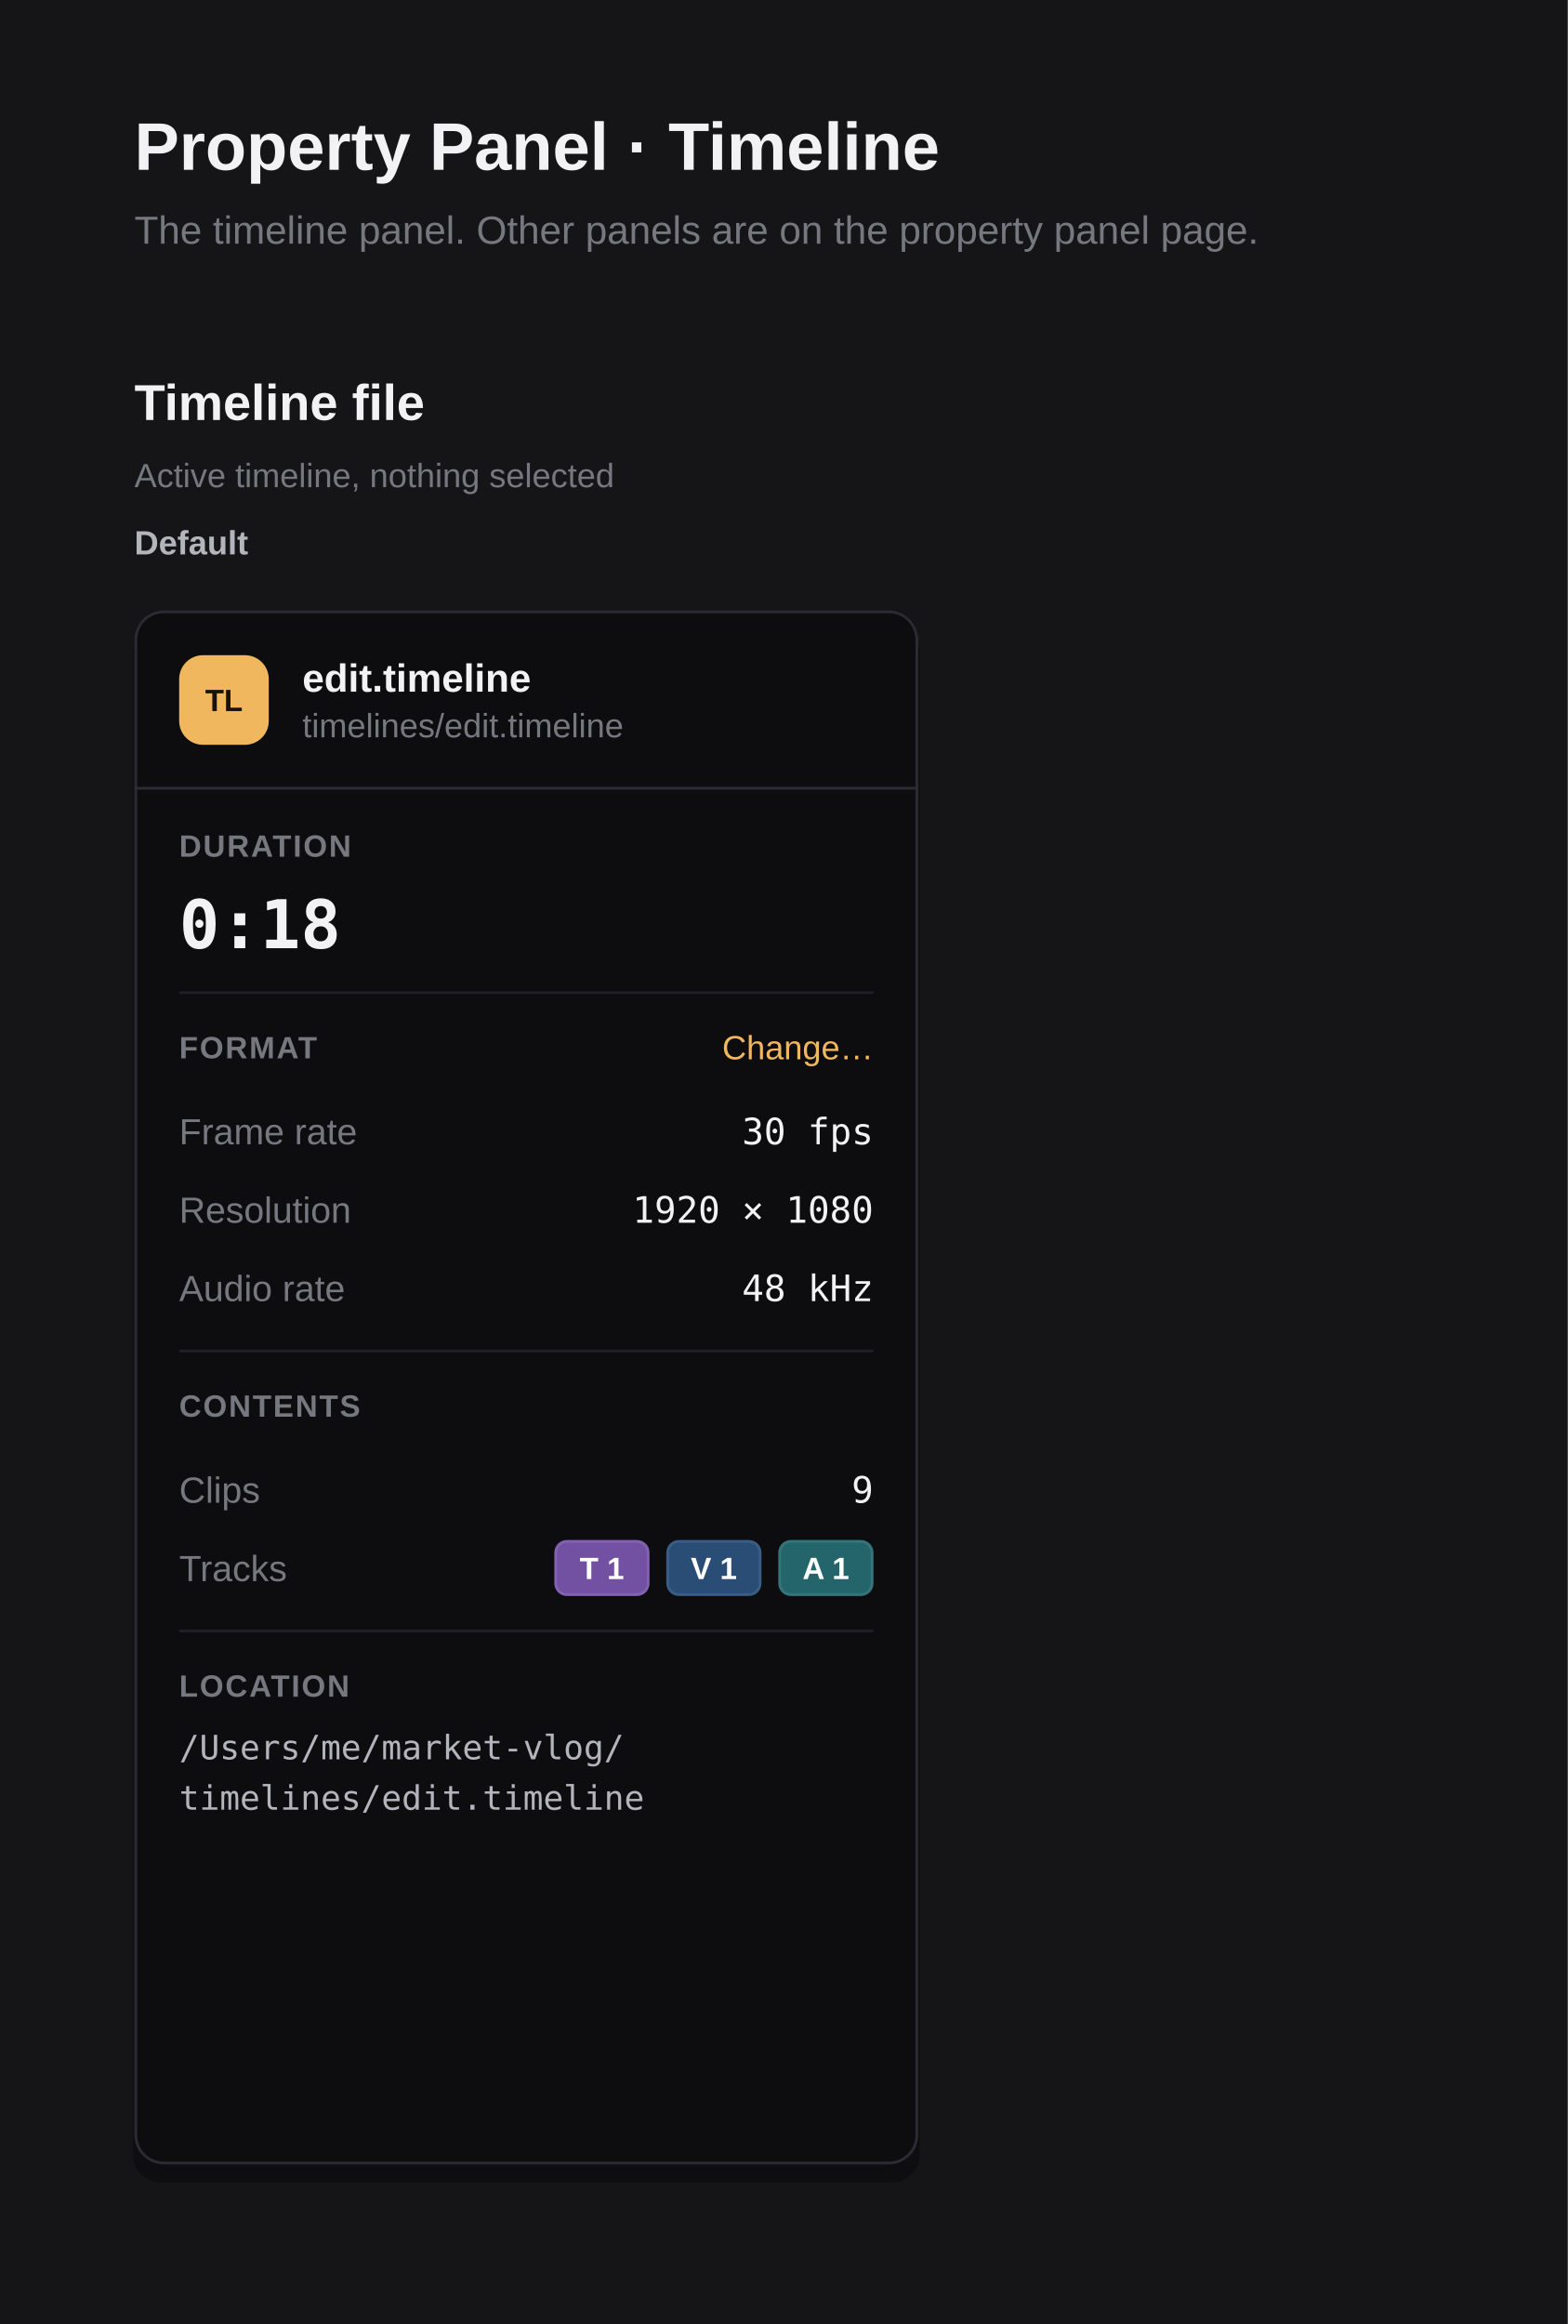
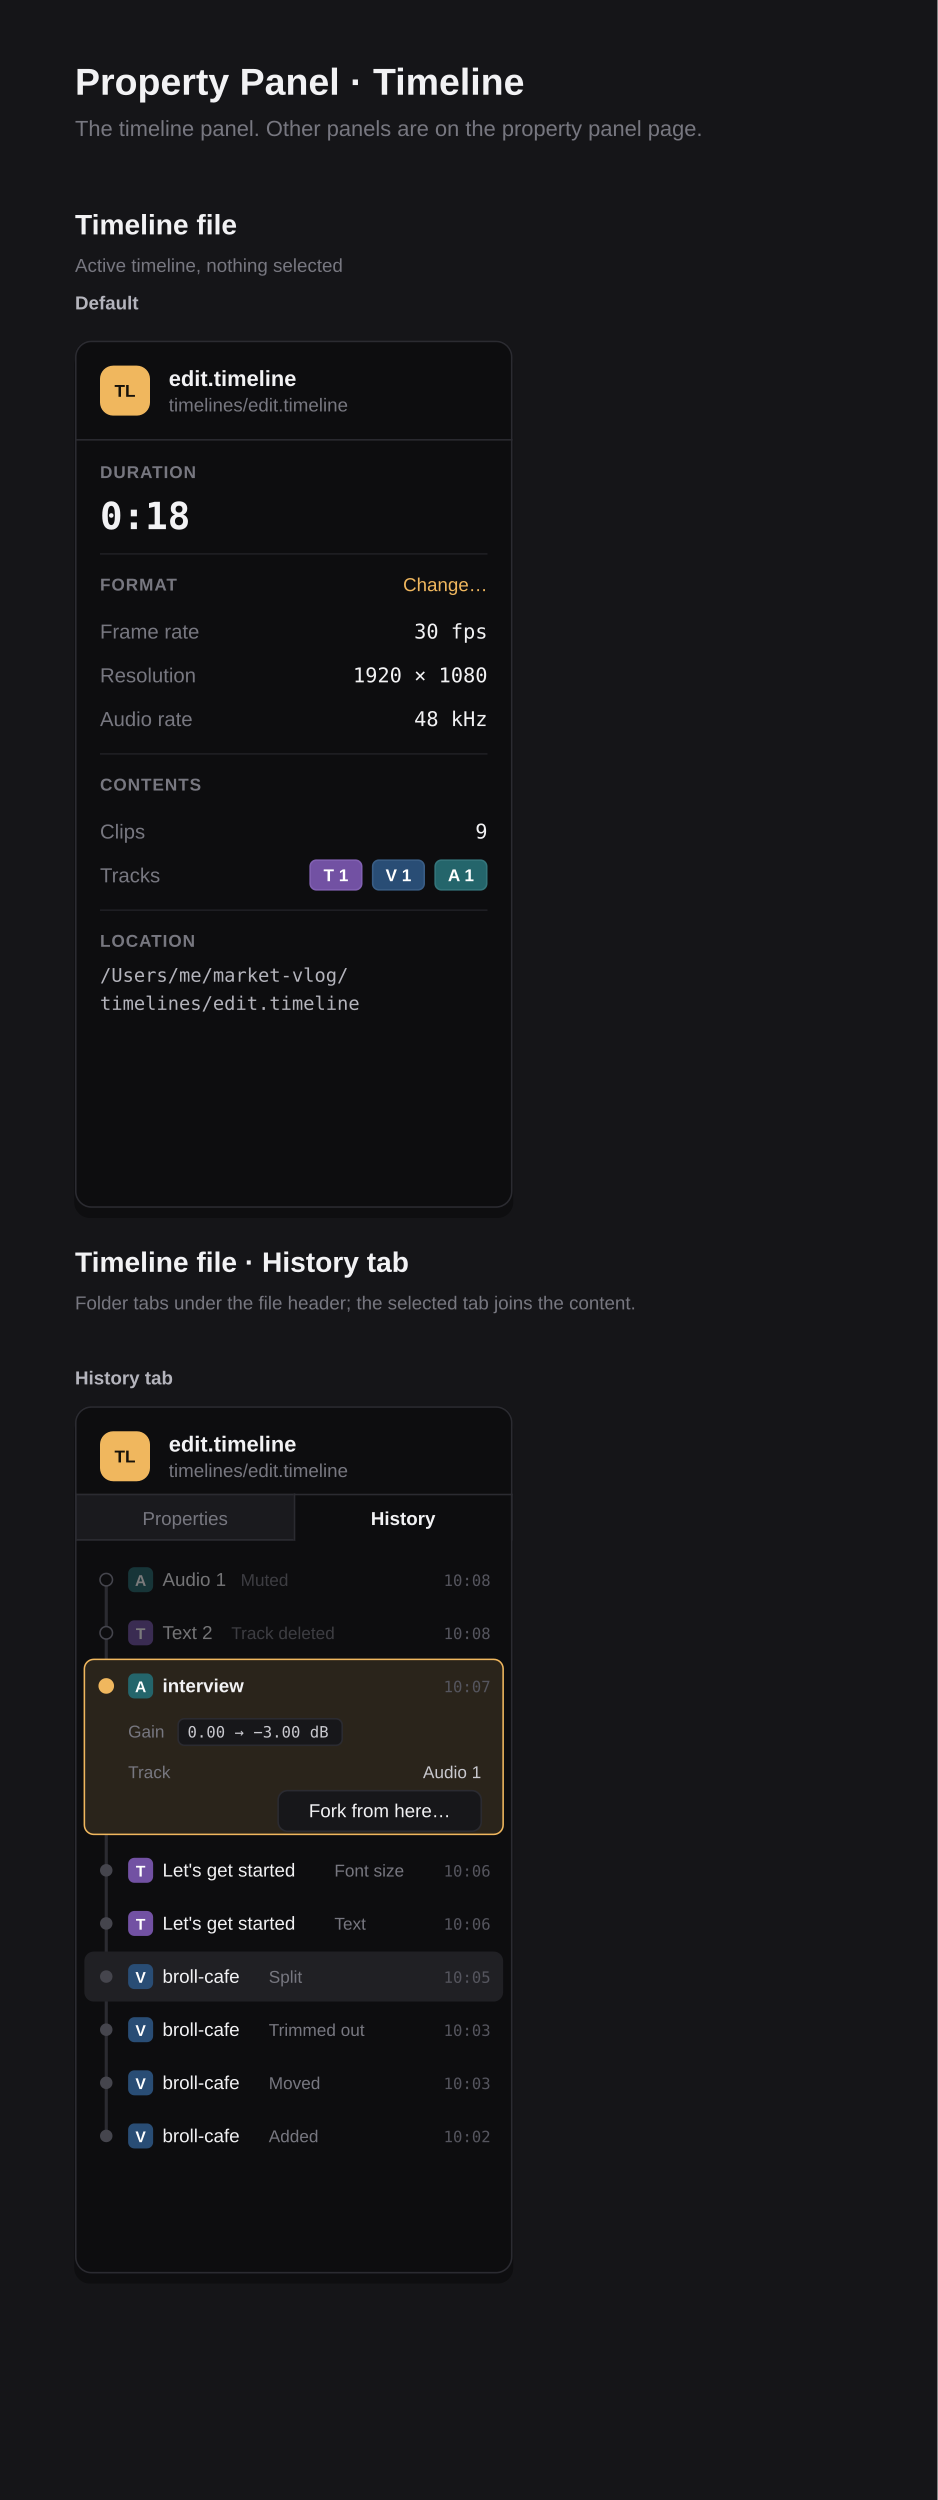
- <svg xmlns="http://www.w3.org/2000/svg" width="560" height="830" viewBox="0 0 560 830">
+ <svg xmlns="http://www.w3.org/2000/svg" width="600" height="1600" viewBox="0 0 600 1600">
  <style>.s{font-family:-apple-system,BlinkMacSystemFont,"SF Pro Text","Helvetica Neue",Arial,sans-serif}.m{font-family:"SF Mono",Menlo,Monaco,Consolas,monospace}</style>
  <defs>
    <clipPath id="c7">
      <rect x="1008" y="198" width="280" height="555" rx="10" />
    </clipPath>
    <clipPath id="c8">
      <rect x="1008" y="198" width="280" height="555" rx="0" />
    </clipPath>
  </defs>
-   <rect x="0" y="0" width="560" height="830" fill="#151518" />
+   <rect x="0" y="0" width="600" height="1600" fill="#151518" />
  <text class="s" x="48" y="60.64" font-size="24" fill="#f2f2f4" font-weight="700">Property Panel · Timeline</text>
  <text class="s" x="48" y="87.04" font-size="14" fill="#777780">The timeline panel. Other panels are on the property panel page.</text>
  <g transform="translate(0 -2082)">
    <g id="row-timeline-file">
      <text class="s" x="48" y="2232" font-size="18" fill="#f2f2f4" font-weight="600">Timeline file</text>
      <text class="s" x="48" y="2256" font-size="12" fill="#777780" font-weight="400">Active timeline, nothing selected</text>
      <text class="s" x="48" y="2280" font-size="12" fill="#b4b4bc" font-weight="600">Default</text>
      <g transform="translate(-960 2102)">
        <rect x="1007.5" y="197.5" width="281" height="556" rx="10" fill="#000" opacity="0.35" transform="translate(0 6)" />
        <g clip-path="url(#c7)">
          <rect x="1008" y="198" width="280" height="555" fill="#0d0d0f" />
          <g clip-path="url(#c8)">
            <rect x="1024.5" y="214.5" width="31" height="31" rx="8" fill="#f0b75e" stroke="#f0b75e" stroke-width="1" />
            <text class="s" x="1040" y="233.96" font-size="11" fill="#17120a" font-weight="700" text-anchor="middle">TL</text>
            <text class="s" x="1068" y="227.04" font-size="14" fill="#f2f2f4" font-weight="600">edit.timeline</text>
            <text class="s" x="1068" y="243.32" font-size="12" fill="#777780">timelines/edit.timeline</text>
            <rect x="1008" y="261" width="280" height="1" fill="#2b2b31" />
            <text class="s" x="1024" y="285.96" font-size="11" fill="#777780" font-weight="600" letter-spacing="0.6">DURATION</text>
            <text class="m" x="1024" y="318.64" font-size="24" fill="#f2f2f4" font-weight="600">0:18</text>
            <g transform="translate(0 -24)">
              <rect x="1024" y="358" width="248" height="1" fill="#1f1f24" />
              <text class="s" x="1024" y="381.96" font-size="11" fill="#777780" font-weight="600" letter-spacing="0.6">FORMAT</text>
              <text class="s" x="1272" y="382.32" font-size="12" fill="#f0b75e" text-anchor="end">Change…</text>
              <text class="s" x="1024" y="412.68" font-size="13" fill="#777780">Frame rate</text>
              <text class="m" x="1272" y="412.68" font-size="13" fill="#f2f2f4" text-anchor="end">30 fps</text>
              <text class="s" x="1024" y="440.68" font-size="13" fill="#777780">Resolution</text>
              <text class="m" x="1272" y="440.68" font-size="13" fill="#f2f2f4" text-anchor="end">1920 × 1080</text>
              <text class="s" x="1024" y="468.68" font-size="13" fill="#777780">Audio rate</text>
              <text class="m" x="1272" y="468.68" font-size="13" fill="#f2f2f4" text-anchor="end">48 kHz</text>
              <rect x="1024" y="486" width="248" height="1" fill="#1f1f24" />
              <text class="s" x="1024" y="509.96" font-size="11" fill="#777780" font-weight="600" letter-spacing="0.6">CONTENTS</text>
              <text class="s" x="1024" y="540.68" font-size="13" fill="#777780">Clips</text>
              <text class="m" x="1272" y="540.68" font-size="13" fill="#f2f2f4" text-anchor="end">9</text>
              <text class="s" x="1024" y="568.68" font-size="13" fill="#777780">Tracks</text>
              <rect x="1238.5" y="554.5" width="33" height="19" rx="4" fill="#24656b" stroke="#34757b" stroke-width="1" />
              <text class="s" x="1255" y="567.96" font-size="11" fill="#ffffff" font-weight="600" text-anchor="middle">A 1</text>
              <rect x="1198.5" y="554.5" width="33" height="19" rx="4" fill="#294d75" stroke="#395d85" stroke-width="1" />
              <text class="s" x="1215" y="567.96" font-size="11" fill="#ffffff" font-weight="600" text-anchor="middle">V 1</text>
              <rect x="1158.5" y="554.5" width="33" height="19" rx="4" fill="#7251a3" stroke="#8261b3" stroke-width="1" />
              <text class="s" x="1175" y="567.96" font-size="11" fill="#ffffff" font-weight="600" text-anchor="middle">T 1</text>
              <rect x="1024" y="586" width="248" height="1" fill="#1f1f24" />
              <text class="s" x="1024" y="609.96" font-size="11" fill="#777780" font-weight="600" letter-spacing="0.6">LOCATION</text>
              <text class="m" x="1024" y="632.32" font-size="12" fill="#b4b4bc">/Users/me/market-vlog/</text>
              <text class="m" x="1024" y="650.32" font-size="12" fill="#b4b4bc">timelines/edit.timeline</text>
            </g>
          </g>
        </g>
        <rect x="1008.5" y="198.5" width="279" height="554" rx="10" fill="none" stroke="#2b2b31" stroke-width="1" />
      </g>
    </g>
  </g>
+   <g id="row-timeline-history">
+     <text class="s" x="48" y="814" font-size="18" fill="#f2f2f4" font-weight="600" text-anchor="start">Timeline file · History tab</text>
+     <text class="s" x="48" y="838" font-size="12" fill="#777780" font-weight="400" text-anchor="start">Folder tabs under the file header; the selected tab joins the content.</text>
+     <text class="s" x="48" y="886" font-size="12" fill="#b4b4bc" font-weight="600" text-anchor="start">History tab</text>
+     <rect x="47.5" y="899.5" width="281" height="556" rx="10" fill="#000" opacity="0.35" transform="translate(0 6)" />
+     <rect x="48" y="900" width="280" height="555" rx="10" fill="#0d0d0f" />
+     <rect x="64.5" y="916.5" width="31" height="31" rx="8" fill="#f0b75e" stroke="#f0b75e" />
+     <text class="s" x="80" y="935.96" font-size="11" fill="#17120a" font-weight="700" text-anchor="middle">TL</text>
+     <text class="s" x="108" y="929" font-size="14" fill="#f2f2f4" font-weight="600" text-anchor="start">edit.timeline</text>
+     <text class="s" x="108" y="945.3" font-size="12" fill="#777780" font-weight="400" text-anchor="start">timelines/edit.timeline</text>
+     <rect x="48" y="956" width="141" height="30" fill="#1a1a1e" />
+     <rect x="48" y="956" width="141" height="1" fill="#2b2b31" />
+     <rect x="48" y="956" width="1" height="30" fill="#2b2b31" />
+     <rect x="188" y="956" width="1" height="30" fill="#2b2b31" />
+     <rect x="48" y="985" width="141" height="1" fill="#2b2b31" />
+     <text class="s" x="118.5" y="976" font-size="12" fill="#777780" font-weight="400" text-anchor="middle">Properties</text>
+     <rect x="188" y="956" width="140" height="30" fill="#0d0d0f" />
+     <rect x="188" y="956" width="140" height="1" fill="#2b2b31" />
+     <rect x="188" y="956" width="1" height="30" fill="#2b2b31" />
+     <rect x="327" y="956" width="1" height="30" fill="#2b2b31" />
+     <text class="s" x="258.0" y="976" font-size="12" fill="#f2f2f4" font-weight="600" text-anchor="middle">History</text>
+     <rect x="67" y="1011" width="2" height="356" fill="#2b2b31" />
+     <circle cx="68" cy="1011" r="4" fill="#0d0d0f" stroke="#45454d" />
+     <g opacity="0.45">
+       <rect x="82" y="1003" width="16" height="16" rx="4" fill="#24656b" />
+       <text class="s" x="90" y="1015" font-size="10" fill="#ffffff" font-weight="700" text-anchor="middle">A</text>
+       <text class="s" x="104" y="1015" font-size="12" fill="#f2f2f4" font-weight="400" text-anchor="start">Audio 1</text>
+       <text class="s" x="154.0" y="1015" font-size="11" fill="#777780" font-weight="400" text-anchor="start">Muted</text>
+     </g>
+     <text class="m" x="314" y="1015" font-size="10" fill="#55555e" font-weight="400" text-anchor="end">10:08</text>
+     <circle cx="68" cy="1045" r="4" fill="#0d0d0f" stroke="#45454d" />
+     <g opacity="0.45">
+       <rect x="82" y="1037" width="16" height="16" rx="4" fill="#7251a3" />
+       <text class="s" x="90" y="1049" font-size="10" fill="#ffffff" font-weight="700" text-anchor="middle">T</text>
+       <text class="s" x="104" y="1049" font-size="12" fill="#f2f2f4" font-weight="400" text-anchor="start">Text 2</text>
+       <text class="s" x="148.0" y="1049" font-size="11" fill="#777780" font-weight="400" text-anchor="start">Track deleted</text>
+     </g>
+     <text class="m" x="314" y="1049" font-size="10" fill="#55555e" font-weight="400" text-anchor="end">10:08</text>
+     <rect x="54" y="1062" width="268" height="112" rx="6" fill="#2a241b" stroke="#f0b75e" />
+     <circle cx="68" cy="1079" r="5" fill="#f0b75e" />
+     <g>
+       <rect x="82" y="1071" width="16" height="16" rx="4" fill="#24656b" />
+       <text class="s" x="90" y="1083" font-size="10" fill="#ffffff" font-weight="700" text-anchor="middle">A</text>
+       <text class="s" x="104" y="1083" font-size="12" fill="#f2f2f4" font-weight="600" text-anchor="start">interview</text>
+     </g>
+     <text class="m" x="314" y="1083" font-size="10" fill="#55555e" font-weight="400" text-anchor="end">10:07</text>
+     <text class="s" x="82" y="1112" font-size="11" fill="#777780" font-weight="400" text-anchor="start">Gain</text>
+     <rect x="114" y="1100" width="105.0" height="17" rx="4" fill="#17171a" stroke="#2b2b31" />
+     <text class="m" x="120" y="1112" font-size="10" fill="#c9c9cf" font-weight="400" text-anchor="start">0.00 → −3.00 dB</text>
+     <text class="s" x="82" y="1138" font-size="11" fill="#777780" font-weight="400" text-anchor="start">Track</text>
+     <text class="s" x="308" y="1138" font-size="11" fill="#c9c9cf" font-weight="400" text-anchor="end">Audio 1</text>
+     <rect x="178" y="1146" width="130" height="26" rx="6" fill="#17171a" stroke="#2b2b31" />
+     <text class="s" x="243" y="1163" font-size="12" fill="#f2f2f4" font-weight="400" text-anchor="middle">Fork from here…</text>
+     <circle cx="68" cy="1197" r="4" fill="#45454d" />
+     <g>
+       <rect x="82" y="1189" width="16" height="16" rx="4" fill="#7251a3" />
+       <text class="s" x="90" y="1201" font-size="10" fill="#ffffff" font-weight="700" text-anchor="middle">T</text>
+       <text class="s" x="104" y="1201" font-size="12" fill="#f2f2f4" font-weight="400" text-anchor="start">Let's get started</text>
+       <text class="s" x="214.0" y="1201" font-size="11" fill="#777780" font-weight="400" text-anchor="start">Font size</text>
+     </g>
+     <text class="m" x="314" y="1201" font-size="10" fill="#55555e" font-weight="400" text-anchor="end">10:06</text>
+     <circle cx="68" cy="1231" r="4" fill="#45454d" />
+     <g>
+       <rect x="82" y="1223" width="16" height="16" rx="4" fill="#7251a3" />
+       <text class="s" x="90" y="1235" font-size="10" fill="#ffffff" font-weight="700" text-anchor="middle">T</text>
+       <text class="s" x="104" y="1235" font-size="12" fill="#f2f2f4" font-weight="400" text-anchor="start">Let's get started</text>
+       <text class="s" x="214.0" y="1235" font-size="11" fill="#777780" font-weight="400" text-anchor="start">Text</text>
+     </g>
+     <text class="m" x="314" y="1235" font-size="10" fill="#55555e" font-weight="400" text-anchor="end">10:06</text>
+     <rect x="54" y="1249" width="268" height="32" rx="6" fill="#202024" />
+     <circle cx="68" cy="1265" r="4" fill="#45454d" />
+     <g>
+       <rect x="82" y="1257" width="16" height="16" rx="4" fill="#294d75" />
+       <text class="s" x="90" y="1269" font-size="10" fill="#ffffff" font-weight="700" text-anchor="middle">V</text>
+       <text class="s" x="104" y="1269" font-size="12" fill="#f2f2f4" font-weight="400" text-anchor="start">broll-cafe</text>
+       <text class="s" x="172.0" y="1269" font-size="11" fill="#777780" font-weight="400" text-anchor="start">Split</text>
+     </g>
+     <text class="m" x="314" y="1269" font-size="10" fill="#55555e" font-weight="400" text-anchor="end">10:05</text>
+     <circle cx="68" cy="1299" r="4" fill="#45454d" />
+     <g>
+       <rect x="82" y="1291" width="16" height="16" rx="4" fill="#294d75" />
+       <text class="s" x="90" y="1303" font-size="10" fill="#ffffff" font-weight="700" text-anchor="middle">V</text>
+       <text class="s" x="104" y="1303" font-size="12" fill="#f2f2f4" font-weight="400" text-anchor="start">broll-cafe</text>
+       <text class="s" x="172.0" y="1303" font-size="11" fill="#777780" font-weight="400" text-anchor="start">Trimmed out</text>
+     </g>
+     <text class="m" x="314" y="1303" font-size="10" fill="#55555e" font-weight="400" text-anchor="end">10:03</text>
+     <circle cx="68" cy="1333" r="4" fill="#45454d" />
+     <g>
+       <rect x="82" y="1325" width="16" height="16" rx="4" fill="#294d75" />
+       <text class="s" x="90" y="1337" font-size="10" fill="#ffffff" font-weight="700" text-anchor="middle">V</text>
+       <text class="s" x="104" y="1337" font-size="12" fill="#f2f2f4" font-weight="400" text-anchor="start">broll-cafe</text>
+       <text class="s" x="172.0" y="1337" font-size="11" fill="#777780" font-weight="400" text-anchor="start">Moved</text>
+     </g>
+     <text class="m" x="314" y="1337" font-size="10" fill="#55555e" font-weight="400" text-anchor="end">10:03</text>
+     <circle cx="68" cy="1367" r="4" fill="#45454d" />
+     <g>
+       <rect x="82" y="1359" width="16" height="16" rx="4" fill="#294d75" />
+       <text class="s" x="90" y="1371" font-size="10" fill="#ffffff" font-weight="700" text-anchor="middle">V</text>
+       <text class="s" x="104" y="1371" font-size="12" fill="#f2f2f4" font-weight="400" text-anchor="start">broll-cafe</text>
+       <text class="s" x="172.0" y="1371" font-size="11" fill="#777780" font-weight="400" text-anchor="start">Added</text>
+     </g>
+     <text class="m" x="314" y="1371" font-size="10" fill="#55555e" font-weight="400" text-anchor="end">10:02</text>
+     <rect x="48.5" y="900.5" width="279" height="554" rx="10" fill="none" stroke="#2b2b31" />
+   </g>
</svg>
